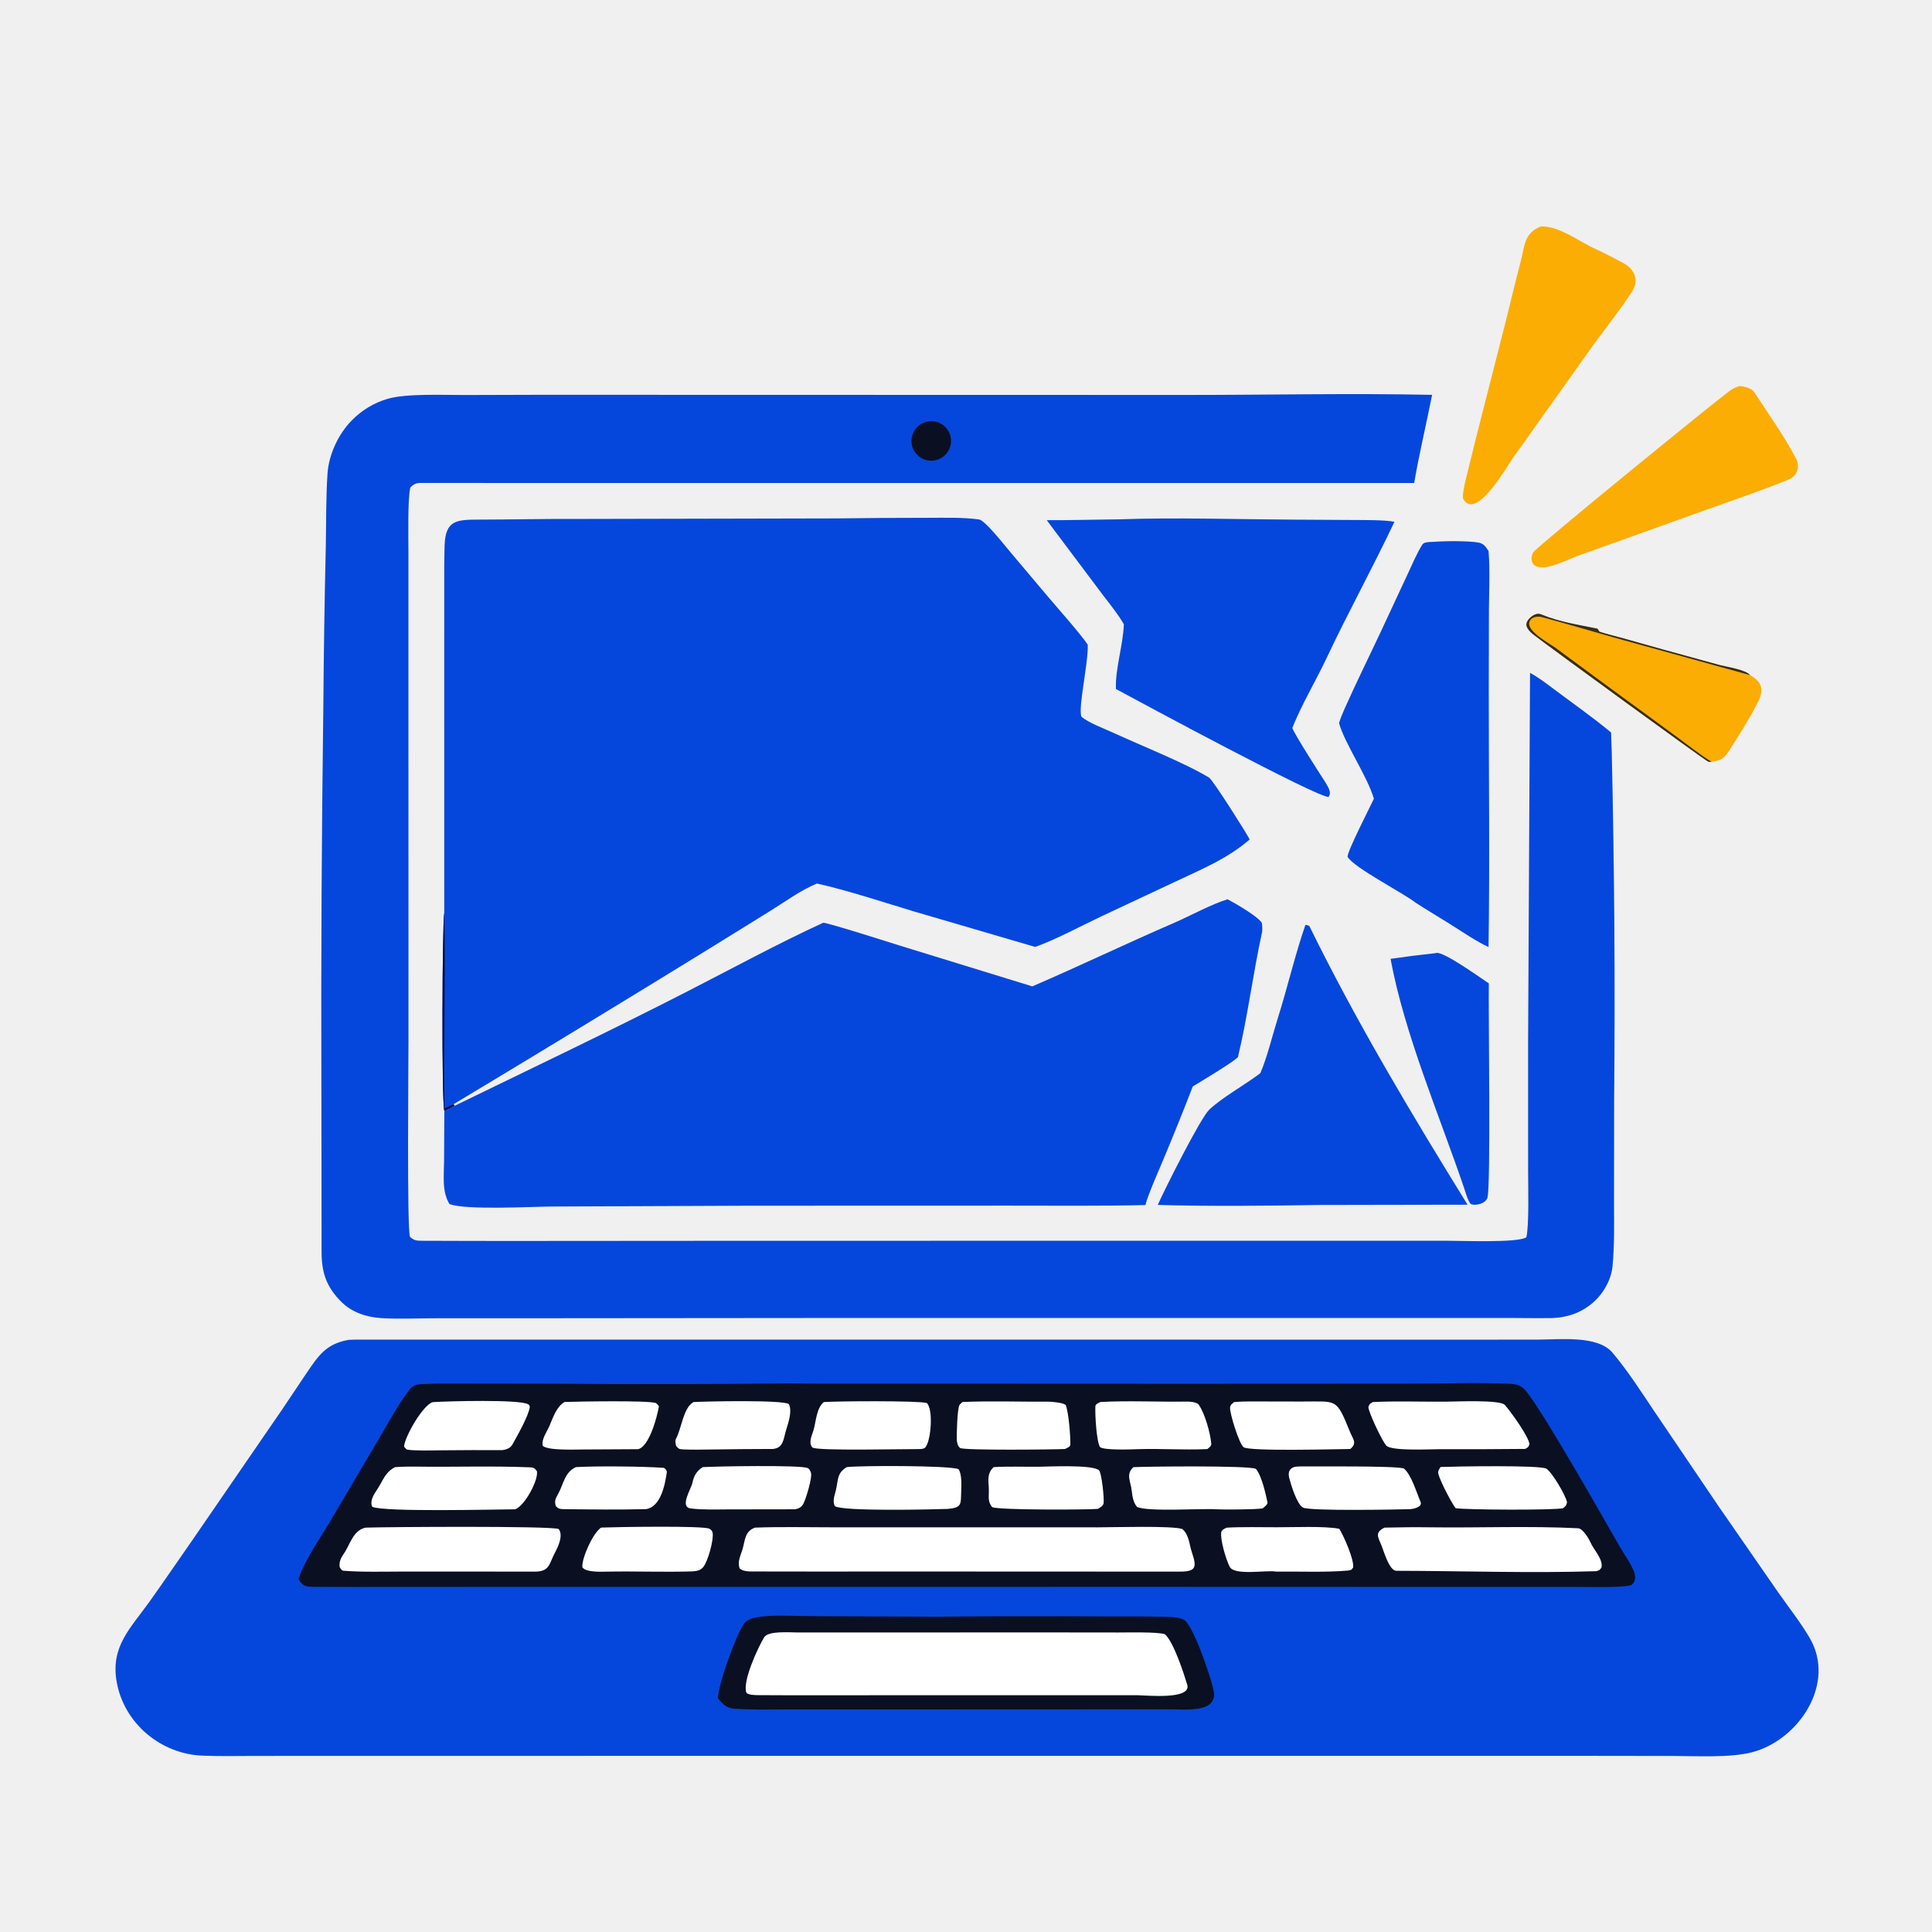
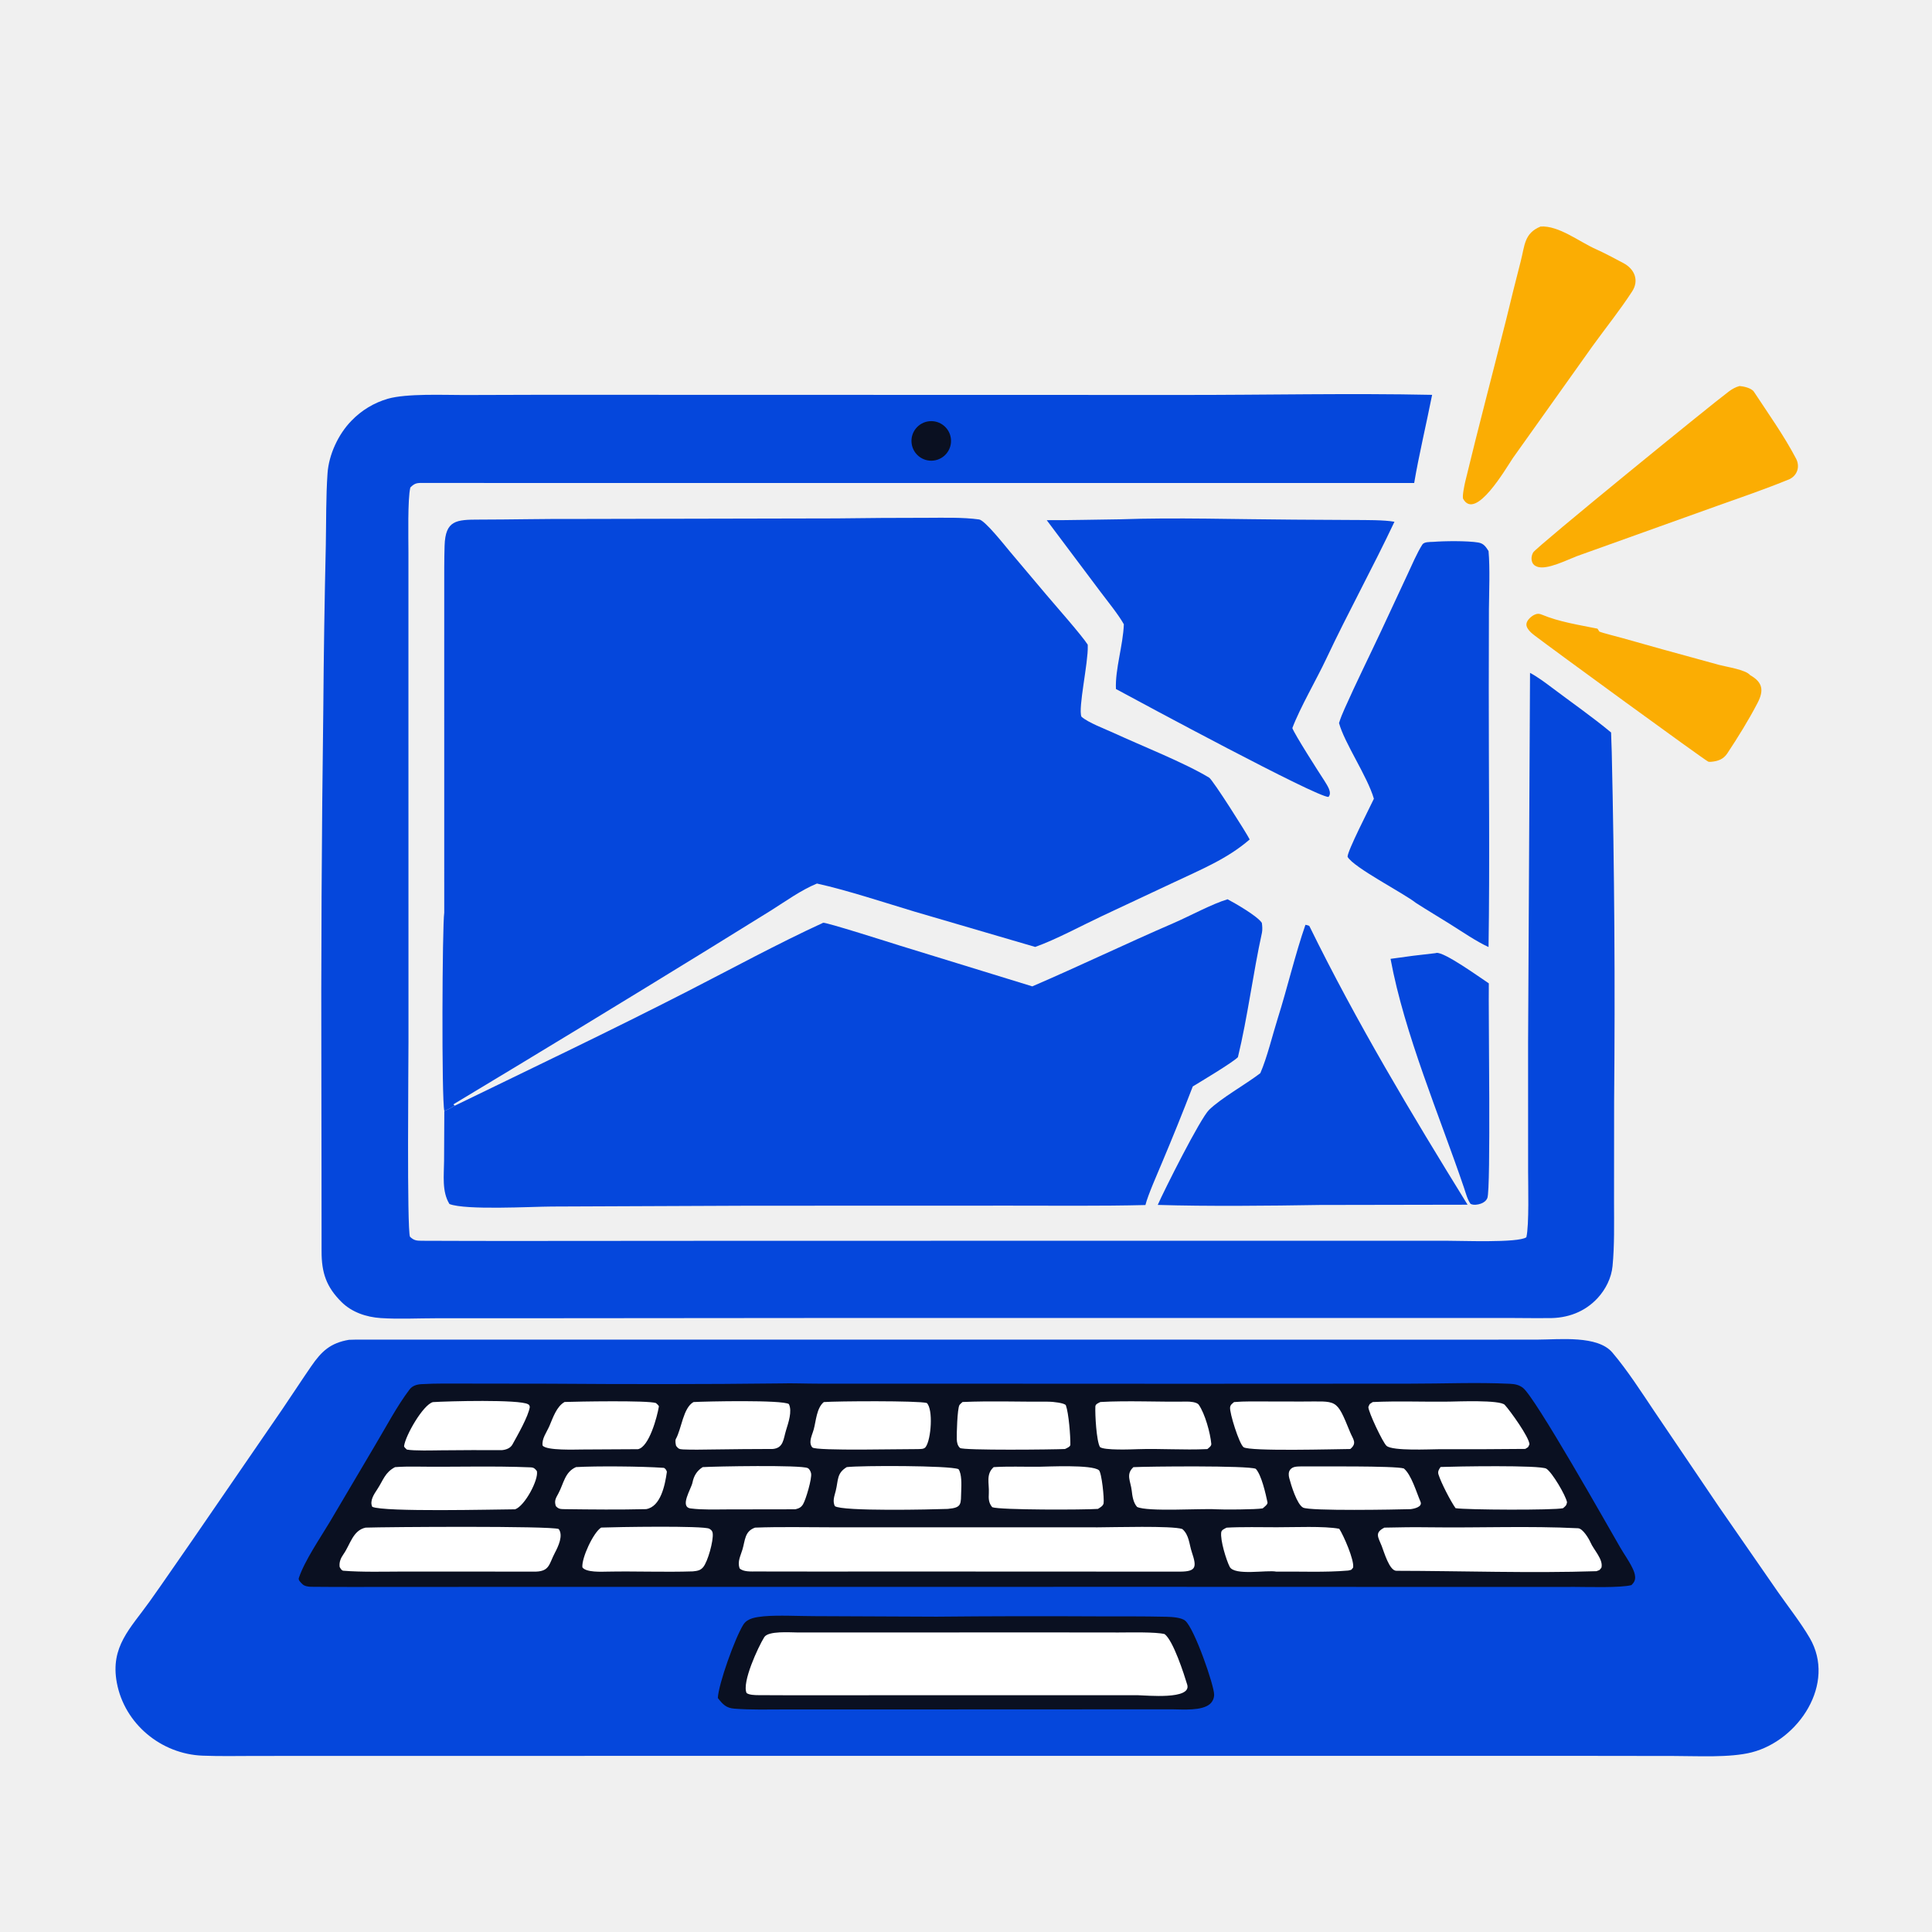
<svg xmlns="http://www.w3.org/2000/svg" width="1254" height="1254" style="display:block" viewBox="0 0 2048 2048">
  <path fill="#0547dc" d="M369.828 1420.26c2.222-.1 4.447-.16 6.671-.19l877.341.01 289.67.05 86.9-.09c22.83-.06 63.14-4.72 78.77 13.72 15.88 18.72 30.55 41.54 44.34 62.1l68.34 101.01 62.99 90.94c10.88 15.51 24.07 32.33 33.5 48.46 28.37 48.54-11.83 108.64-61.53 121.31-23.07 5.87-57.69 3.83-82.41 3.83l-98.93-.13-965.269.02-338.974.02-101.459.05c-18.347.04-36.751.42-55.019-.29-43.972-1.69-82.75-33.68-90.911-77.31-7.149-38.23 14.245-57.39 34.79-86.16 15.596-21.85 30.757-44.3 46.164-66.29l93.886-136.63c10.489-15.4 20.688-31.11 31.255-46.45 10.859-15.77 20.19-24.59 39.885-27.98" />
  <path fill="#0a1021" d="M827.203 1466.48c12.551-.37 27.306.27 40.233.25h103.527l287.037.12 235.67-.11c35.44.06 71.55-1.57 106.92.13 5.07.24 9.7 1.11 13.8 4.3 13.1 10.16 88.86 144.57 102.94 168.92 4.21 7.29 9.29 14.22 12.98 21.79 1.48 3.04 2.84 6.27 3 9.7.18 3.86-1.32 6.09-3.89 8.68-11.23 3.05-46.48 1.94-60.12 1.91l-73.06.05-368.52-.11-621.02.05-183.959.02c-30.875.02-62.05.19-92.934-.13-3.089-.03-7.198-.65-9.306-2.87-1.291-1.37-4.538-4.02-3.762-6.34 6.229-18.64 22.818-42.65 32.742-59.31l48.445-82.03c11.403-19.05 22.796-40.86 36.216-58.59 2.968-3.92 7.557-5.35 12.39-5.64 15.781-.93 31.776-.59 47.618-.61l87.242.12c80.754.57 165.16.67 245.811-.3" />
  <path fill="#fff" d="M800.356 1619.35c26.028-1 55.422-.37 81.715-.35l136.729.01 144.91.03c15.56-.02 79.29-1.91 89.6 1.8 7.27 6.28 7.22 15.93 10.07 24.47 5.2 15.63 5.09 20.61-12.55 20.68l-306.96-.13c-47.178.02-94.496.16-141.672-.03-6.038-.02-14.467.58-18.248-3.39-2.36-7.3 1.014-12.93 3.091-19.93 2.949-9.93 2.278-19.23 13.315-23.16M1467.54 1619.35c15.94-.42 32.24-.56 48.17-.35 52.27.71 104.99-1.6 157.13 1.02 5.04.25 11.46 11.07 13.16 15.03 3.38 7.9 13.72 17.94 11.59 26.74-2.77 3.34-1.12 2.08-5.3 3.73-69.01 2.25-142.79-.3-212.06-.41-7.5-.01-13.13-20.21-15.58-26.33-3.8-9.48-7.79-14.04 2.89-19.43M387.54 1619.35c21.4-.76 195.885-1.96 204.686 1.47 5.122 6.8-.511 18.55-4.045 25.25-6.146 11.65-5.474 19.37-19.931 19.9l-140.722-.06c-18.935.04-44.38.73-63.533-.88-1.967-.17-2.923-2.32-3.927-3.9-.724-5.16 1.109-9.44 4.042-13.61 7.213-10.25 9.879-25.24 23.43-28.17M1455.17 1486.23c26.55-1.29 53.97-.07 80.81-.45 8.14-.11 54.07-2.05 59.12 3.44 5.73 6.2 26.06 34.45 26.18 41.83-1.93 3.98-.56 2.36-4.45 4.86-30.59.32-61.18.42-91.77.32-9.54.01-48.65 2.04-55.23-3.54-3.93-3.34-19.26-35.83-19.32-41.18 1.89-4.23.52-2.43 4.66-5.28M418.753 1555.23c6.947-.53 14.807-.67 21.814-.57 40.602.59 81.399-.91 121.943.8 3.508.15 4.677 1.44 6.612 3.97 2.01 9.03-12.768 36.94-23.069 40.5-21.616.11-138.686 3.07-151.436-2.64-2.98-6.31 1.851-13.35 5.364-18.67 6.349-9.63 8.004-17.73 18.772-23.39M1201.45 1555.25c14.9-.8 122.05-1.86 129.72 1.76 6.03 6.45 10.46 26.25 12.42 35.52.46 2.16-3.3 4.85-5.07 6.4-6.46 1.28-42.33 1.46-49.83.97-15.05-1-72.53 2.86-83.36-2.51-4.04-4.59-5-11.4-5.67-17.35-1.12-9.88-6.51-17.16 1.79-24.79M873.259 1486.26c14.069-1.08 99.89-1.56 109.164.96 6.943 6.57 4.678 38.62-1.159 46.64-1.857 2.55-5.631 2.09-8.446 2.25-12.817-.19-107.993 2.14-111.656-1.75-1.825-1.94-2.244-4.36-2.013-6.94.379-4.21 2.37-8.24 3.468-12.3 2.439-9.02 3.028-22.62 10.642-28.86M1300.26 1619.39c13.68-.89 38.99-.49 53.17-.44 17.97.06 50.4-1.43 66.23 1.62 4.53 6.91 16.14 33.24 14.69 41.15-2.56 3.11-.98 2.01-5.12 3.12-24.81 2.14-51.14.83-76.3 1.15-9.8-2.02-44.41 4.69-49.42-5.16-3.6-7.06-10.11-28.05-8.96-36.53.36-2.6 3.57-3.81 5.71-4.91M637.263 1619.29c14.878-.61 108.812-2.18 114.664 1.24 2.164 1.27 3.3 2.43 3.583 4.98.87 7.81-5.157 29.76-10.089 35.71-3.081 3.72-6.463 3.98-10.966 4.5-29.838.99-60.63-.32-90.538.27-6.469.13-22.781.94-26.562-4.56-1.006-9.64 11.547-36.92 19.908-42.14M1308.16 1486.26c5.4-.49 11.36-.64 16.79-.68l54.67.11c38.28.11 36.57-4.27 51.58 32.54 3.04 7.46 7.71 11.52.15 17.78-14.25.07-107.27 2.76-113.19-1.97-4.66-3.71-14.86-36.25-14.21-42.14.32-2.85 2.24-3.93 4.21-5.64M1020.31 1486.19c29.71-1.33 61.58-.14 91.46-.35 3.4-.03 17.18 1.3 18.12 3.93 3.02 8.41 4.88 32.37 4.74 41.73-.03 2.12-3.94 3.64-5.7 4.51-10.78.58-108.24 1.65-111.28-1.12-2.57-2.35-3.3-5.77-3.42-9.13-.2-5.84.55-32.08 2.77-36.22.55-1.03 2.43-2.46 3.31-3.35M1166.48 1486.19c28.64-1.69 62.45.08 91.51-.45 2.97-.05 10.69.38 12.74 3.34 6.64 9.55 12.24 29.93 13.3 41.48.22 2.33-2.71 4.28-4.16 5.51l-1.02.05c-23.91 1.11-48.86-.73-72.91.07-6.28.21-35.89 1.42-39.96-2.31-3.75-6.57-5.22-34.27-4.86-42.92.1-2.61 3.11-3.63 5.36-4.77M897.631 1555.19c14.848-1.76 108.809-1.79 118.419 2.17 3.59 5.07 3.12 16.53 2.89 22.75-.54 14.39 1.16 18.05-14.3 19.4-16.031.59-111.925 2.82-119.701-2.98-2.585-5.56-.407-10.63.988-16.22 2.811-11.27.9-18.64 11.704-25.12M458.854 1486.3c15.488-1.01 91.892-3.03 100.89 2.24 1.681.98 1.361 1.16 1.872 2.88-1.442 9.92-13.127 30.23-18.433 39.84-2.114 3.82-6.535 5.5-10.933 5.93-21.471-.09-42.942-.02-64.412.2-8.931.06-28.596.7-36.565-.78-1.061-1.06-3.092-2.61-2.926-3.81 1.579-11.44 20.189-43.7 30.507-46.5M1379.29 1554.46c16.38.17 99.2-.78 108.81 2.16 8.04 6.6 13.42 25.43 17.69 35.27 2.42 5.57-7.01 7.49-10.54 7.88-14.23.4-106.92 2.19-113.99-1.68-6.5-3.55-12.61-23.66-14.6-31.24-.75-2.89-.98-6.34.91-8.85 2.79-3.71 7.57-3.38 11.72-3.54M735.127 1486.24c13.474-.76 94.352-2.46 101.109 2.14 3.777 7.54-.612 19.97-2.986 27.74-2.881 9.42-2.623 18.79-14 19.85-21.168.04-42.336.22-63.503.53-10.409.1-21.349.43-31.705-.05-4.429-.21-4.945-.9-7.332-3.74-.524-1.93-1.189-5.73-.257-7.38 6.079-10.81 7.662-32.88 18.674-39.09M744.858 1555.22c12.655-.83 104.241-2.49 111.369 1.02 1.884.93 3.097 3.54 3.535 5.5 1.18 5.28-5.607 28.2-8.529 32.89-2.107 3.39-4.396 4.36-8.138 5.28l-71.247.11c-12.882.02-26.628.62-39.643-1-12.224-1.52.521-20.7 1.861-27.47 1.39-7.01 4.634-12.44 10.792-16.33M598.504 1486.16c13.295-.48 88.341-1.84 96.838 1.13.798.77 3.254 2.67 3.077 3.76-1.72 10.54-10.27 42.86-22.169 45.15l-58.563.32c-7.905 0-38.089 1.3-42.477-4.13-1.216-7.06 4.387-14.27 7.215-20.85 3.74-8.71 7.567-20.64 16.079-25.38M1527.08 1555.07c15.27-.61 105.73-2.19 112.11 1.81 6.21 3.9 20.67 28.48 21.93 35.62-.7 3.56-1.49 3.86-4.2 6.25-9.09 2.26-103.53 1.82-113.97-.03-5.16-7.23-15.32-26.83-18.1-35.73-1.02-3.25.51-5.39 2.23-7.92M1053.31 1555.22c15.38-.95 30.49-.3 47.93-.41 9.22-.07 55.95-2.51 63.61 3.64 3.01 2.41 5.81 30.34 5.02 35.05-.47 2.81-3.63 4.53-6.03 5.99-13.77 1.04-104.1 1.29-112.03-1.8-3.91-4.65-3.92-9.04-3.61-14.93.53-10.39-3.34-19.87 5.11-27.54M610.612 1555.19c21.022-1.23 69.69-.88 92.819.78 1.582.07 3.633 3.22 3.447 4.54-1.929 13.57-6.418 36.66-21.94 39.23-28.386.7-57.463.39-85.88.04-5.099-.07-6.933-.1-9.846-3.26-1.843-5.63-.122-8.21 2.608-13.23 5.736-10.57 6.813-22.89 18.792-28.1" />
  <path fill="#0a1021" d="M809.564 1713.36c15.535-1.39 37.978-.16 53.998-.17l129.25.56c56.128-.54 112.258-.65 168.398-.34 25.09.06 50.43-.14 75.52.44 5.58.13 15.74.75 19.74 4.25 9.88 8.64 30.56 68.52 30.56 78.25.03 3.7-1.5 7.24-4.22 9.75-8.47 7.7-28.91 5.95-40.31 5.85l-315.752.13-94.21-.01c-17.649.03-36.512.56-54.043-.82-8.767-.69-12.215-4.48-17.559-11.28.672-14.74 18.199-63.79 27.045-77.8 4.461-7.07 13.904-7.95 21.583-8.81" />
  <path fill="#fff" d="m845.924 1730.49 267.876-.06 71.84.08c11.39 0 39.29-.76 48.93 1.7 9.18 7.06 20.49 42.22 23.93 53.59 4.91 16.27-43.28 11.31-52 11.22l-270.27-.01c-44.01-.01-88.317.2-132.34-.09-3.635-.02-9.737-.14-12.467-2.25-5.218-11.08 12.218-48.74 18.713-59.2 4.279-6.89 27.369-5 35.788-4.98" />
  <path fill="#0547dc" d="m572.829 418.5 680.541.162c87.09.077 178.1-1.934 264.73-.101-5.85 29.579-14.23 64.912-19.01 93.436l-1047.123-.027c-8.592.081-11.295-1.011-16.978 4.773-3.001 11.882-2.022 53.933-2.033 68.767v132.23l.052 385.8c.016 22.44-1.733 199.24 1.573 207.42 3.918 3.83 6.748 4.28 12.321 4.31 37.43.17 75.183.23 112.592.19l226.055-.16 746.201-.07c15.48-.1 77.65 2.56 86.25-3.69 3.06-12.74 1.86-55.4 1.86-70.06l-.02-136.04 2.06-392.171c7.65 4.048 15.88 10.147 22.85 15.404 20.88 15.752 42.99 31.101 63.06 47.784l.71 20.927c2.83 123.501 3.67 247.036 2.51 370.566l-.09 106.59c.02 22.12.56 45.61-1.58 67.59-1.21 12.51-7.27 24.57-15.69 33.75-13.62 14.84-32.09 21.61-52.09 21.36-19.12.2-38.39-.27-57.56-.13l-216.61.01-507.633.02-290.788.25-107.148.02c-19.232.01-39.278 1.07-58.264-.2-15.278-1.02-30.57-6.13-41.545-17.01-16.282-16.15-21.175-31.3-21.151-53.84.062-58.84-.185-117.7-.211-176.51-.401-133.05.285-266.111 2.057-399.157q.651-86.184 2.639-172.347c.49-25.314.086-51.517 1.842-76.722 1.378-19.771 11.467-41.475 25.375-55.651a87.2 87.2 0 0 1 38.697-23.33c19.909-5.606 58.507-3.912 80.368-3.904z" />
  <path fill="#0a1021" d="M985.138 446.525c11.467-1.114 21.682 7.233 22.882 18.692 1.19 11.458-7.08 21.735-18.528 23.013-11.567 1.292-21.973-7.084-23.181-18.66s7.243-21.921 18.827-23.045" />
  <path fill="#0547dc" d="m470.914 967.467-.025-262.022.016-81.433c.014-15.043-.085-30.384.378-45.467.832-27.113 12.335-27.719 36.797-27.744 33.616-.035 68.017-.867 101.919-.684l276.698-.585q47.899-.65 95.803-.631c17.61-.019 38.25-.661 55.41 1.752 6.17.867 27.32 27.73 32.42 33.78l38.85 46.058c9.18 10.899 37.66 43.094 43.83 52.854l.06 1.503c.58 17.698-10.38 65.734-6.73 74.815 6.72 6.2 25.11 13.081 34.45 17.391 29.43 13.583 74.7 31.402 100.96 47.29 3.9 2.36 40.21 59.663 42.96 65.519-23.82 20.686-52.13 32.09-80.54 45.548l-75.54 35.429c-20.98 9.82-49.68 25.362-71.3 32.95l-128.273-37.559c-31.046-9.36-71.778-22.762-103.063-29.646-17.207 7.117-32.819 18.577-48.797 28.61l-66.178 40.965a29118 29118 0 0 1-270.437 164.49l1.451 1.46c-4.307 2.47-6.347 3.74-11.036 5.48-3.012-11.79-2.2-196.693-.083-210.123" />
-   <path fill="#040f4a" d="M470.997 1177.59c-3.012-11.79-2.2-196.693-.083-210.123 1.705 68.213-.982 138.933.271 207.413l9.397-4.23 1.451 1.46c-4.307 2.47-6.347 3.74-11.036 5.48" />
  <path fill="#0547dc" d="M1301.29 953.259c8.06 4.275 31.81 17.942 36.31 25.012.49 3.102.77 7.482.1 10.534-9.41 42.815-15.17 89.415-25.45 131.815-5.19 5.49-39.51 25.97-47.86 31.06a2784 2784 0 0 1-32.97 81.65c-4.46 10.74-14.54 33.32-17.23 44.06-47.08 1.18-96.53.6-143.74.64l-276.854.08-208.597.87c-21.929.1-91.304 4.05-108.567-2.68-8.18-13.24-5.775-30.44-5.697-45.75l.262-52.96c4.689-1.74 6.729-3.01 11.036-5.48 82.538-40.13 165.047-79.39 246.793-121.27 47.477-24.32 95.506-50.47 143.708-72.649 2.179-1.003 72.144 21.311 80.351 23.879l141.395 43.52c50.2-21.61 99.71-45.45 149.87-67.126 16.46-7.113 40.86-20.37 57.14-25.205M1187.15 550.49c58.43-2.084 125.19.044 184.15.346l64.67.379c11.78.093 31.01-.15 42.21 1.876-23.02 48.768-49.31 96.411-72.28 145.222-10.3 21.91-27.75 51.691-35.96 73.456 2.04 6.178 28.38 47.36 33.76 55.523 2.76 4.696 8.92 12.781 4.51 17.493-12.85.122-197.82-99.544-225.27-114.409-.94-20.897 7.53-46.13 8.39-68.605-5.76-10.388-17.84-25.125-25.09-34.836l-56.66-75.525c25.44.118 51.99-.673 77.57-.92" />
  <path fill="#0547dc" d="M1519.16 574.407c11.64-.955 36.32-1.245 47.86.687 5.68.951 8.05 4.485 10.9 9.054 1.61 18.371.59 42.625.4 61.539l-.17 84.733c-.05 90.373 1.14 183.309-.23 273.48-12.92-5.891-28.49-16.604-40.83-24.333-11.91-7.455-24.32-14.811-36.06-22.381-13.14-10.41-66.21-37.562-72.54-48.925-.44-5.706 23.65-52.451 27.89-61.566-6.97-23.918-31.16-58.874-36.96-80.235 1.75-5.613 3.6-10.003 5.99-15.383 12.45-27.97 26.07-55.326 39.05-83.062l27.75-59.555c4.43-9.509 9.89-22.318 15.52-31.191 1.89-2.961 7.72-2.702 11.43-2.862M1383.81 980.328c.97.23 3.84.641 4.26 1.501 49.89 101.751 108.06 198.831 167.61 295.211l-156.88.28c-52.77.88-118.99 1.56-171.54-.06 6.59-15.08 45.11-91.85 54.52-100.89 13.34-12.82 38.43-26.64 54.23-38.8 7.25-16.68 12.87-40.36 18.42-57.92 10.11-32.01 18.52-68.01 29.38-99.322" />
  <path fill="#fbad03" d="M1633.1 240.119c19.27-1.19 40.85 16.068 58.27 23.84 9.7 4.326 20.07 9.952 29.49 14.925 11.87 6.261 16.94 18.36 9.2 30.158-12.92 19.874-27.85 38.405-41.7 57.572l-84.59 118.864c-7.72 11.496-39.64 66.835-52.73 43.364-1.3-2.317 1.45-15.29 2.23-18.518 13.91-57.607 29.12-114.931 43.55-172.418a3899 3899 0 0 1 15.26-61.147c4.32-16.781 3.58-29.456 21.02-36.64M1843.98 409.2c4.34.307 12.68 2.149 15.24 6.053 15.26 23.238 31.75 46.271 44.67 70.893 4.21 8.025 1.76 17.393-6.76 21.713-24.92 10.278-50.7 19.112-76.13 28.135l-149.75 53.667c-10.11 3.855-31.48 14.759-41.67 11.096-2.53-.908-4.39-2.231-5.37-4.825-1.31-3.476-.75-7.227 1.06-10.374 3.22-5.599 188.88-156.858 207.32-170.528 3.62-2.686 7.03-4.626 11.39-5.83" />
  <path fill="#0547dc" d="M1521.68 1010.39c.3-.08.6-.19.91-.24 8.09-1.5 46.12 26.01 55.62 32.25-.55 30.2 2.31 218.08-1.54 227.53-1.21 2.99-3.87 4.9-6.81 5.96-3.37 1.22-7.72 1.85-10.96.3-3.24-4.22-5.15-11.57-6.91-16.85-26.02-76.64-63.25-163.4-77.95-242.92q23.76-3.495 47.64-6.03" />
  <path fill="#fbad03" d="M1814.32 807.495c-1.22.088-2.05.215-3.33-.038-2.54-.505-170.29-123.013-183.99-133.623-2.79-2.157-5.63-4.423-7.52-7.451-1.26-2.029-1.89-4.125-1.07-6.459 1.2-3.437 5.19-6.938 8.43-8.372 2.78-1.227 4.68-1.216 7.5-.039 18.82 7.853 39.27 10.839 59.03 14.896l2.03 3.093c3.4 1.496 19.75 5.537 24.74 6.972l42.12 11.843 60.37 16.584c7.98 2.108 27.79 4.982 32.6 10.783 13.39 7.621 14.77 16.132 7.8 29.559-9.4 18.088-20.74 36.314-31.99 53.331-4.12 6.219-9.65 8.205-16.72 8.921" />
-   <path fill="#362d1e" d="M1814.32 807.495c-1.22.088-2.05.215-3.33-.038-2.54-.505-170.29-123.013-183.99-133.623-2.79-2.157-5.63-4.423-7.52-7.451-1.26-2.029-1.89-4.125-1.07-6.459 1.2-3.437 5.19-6.938 8.43-8.372 2.78-1.227 4.68-1.216 7.5-.039 18.82 7.853 39.27 10.839 59.03 14.896l2.03 3.093c3.4 1.496 19.75 5.537 24.74 6.972l42.12 11.843 60.37 16.584c7.98 2.108 27.79 4.982 32.6 10.783l-142.28-39.325c-26.07-7.383-52.1-15.108-78.21-22.138-5.93-1.598-12.8.26-13.73 6.171-1.47 9.358 22.04 22.089 27.56 26.093l47.39 34.94 78.88 57.749c10.04 7.344 29.77 22.764 39.48 28.321" />
</svg>
